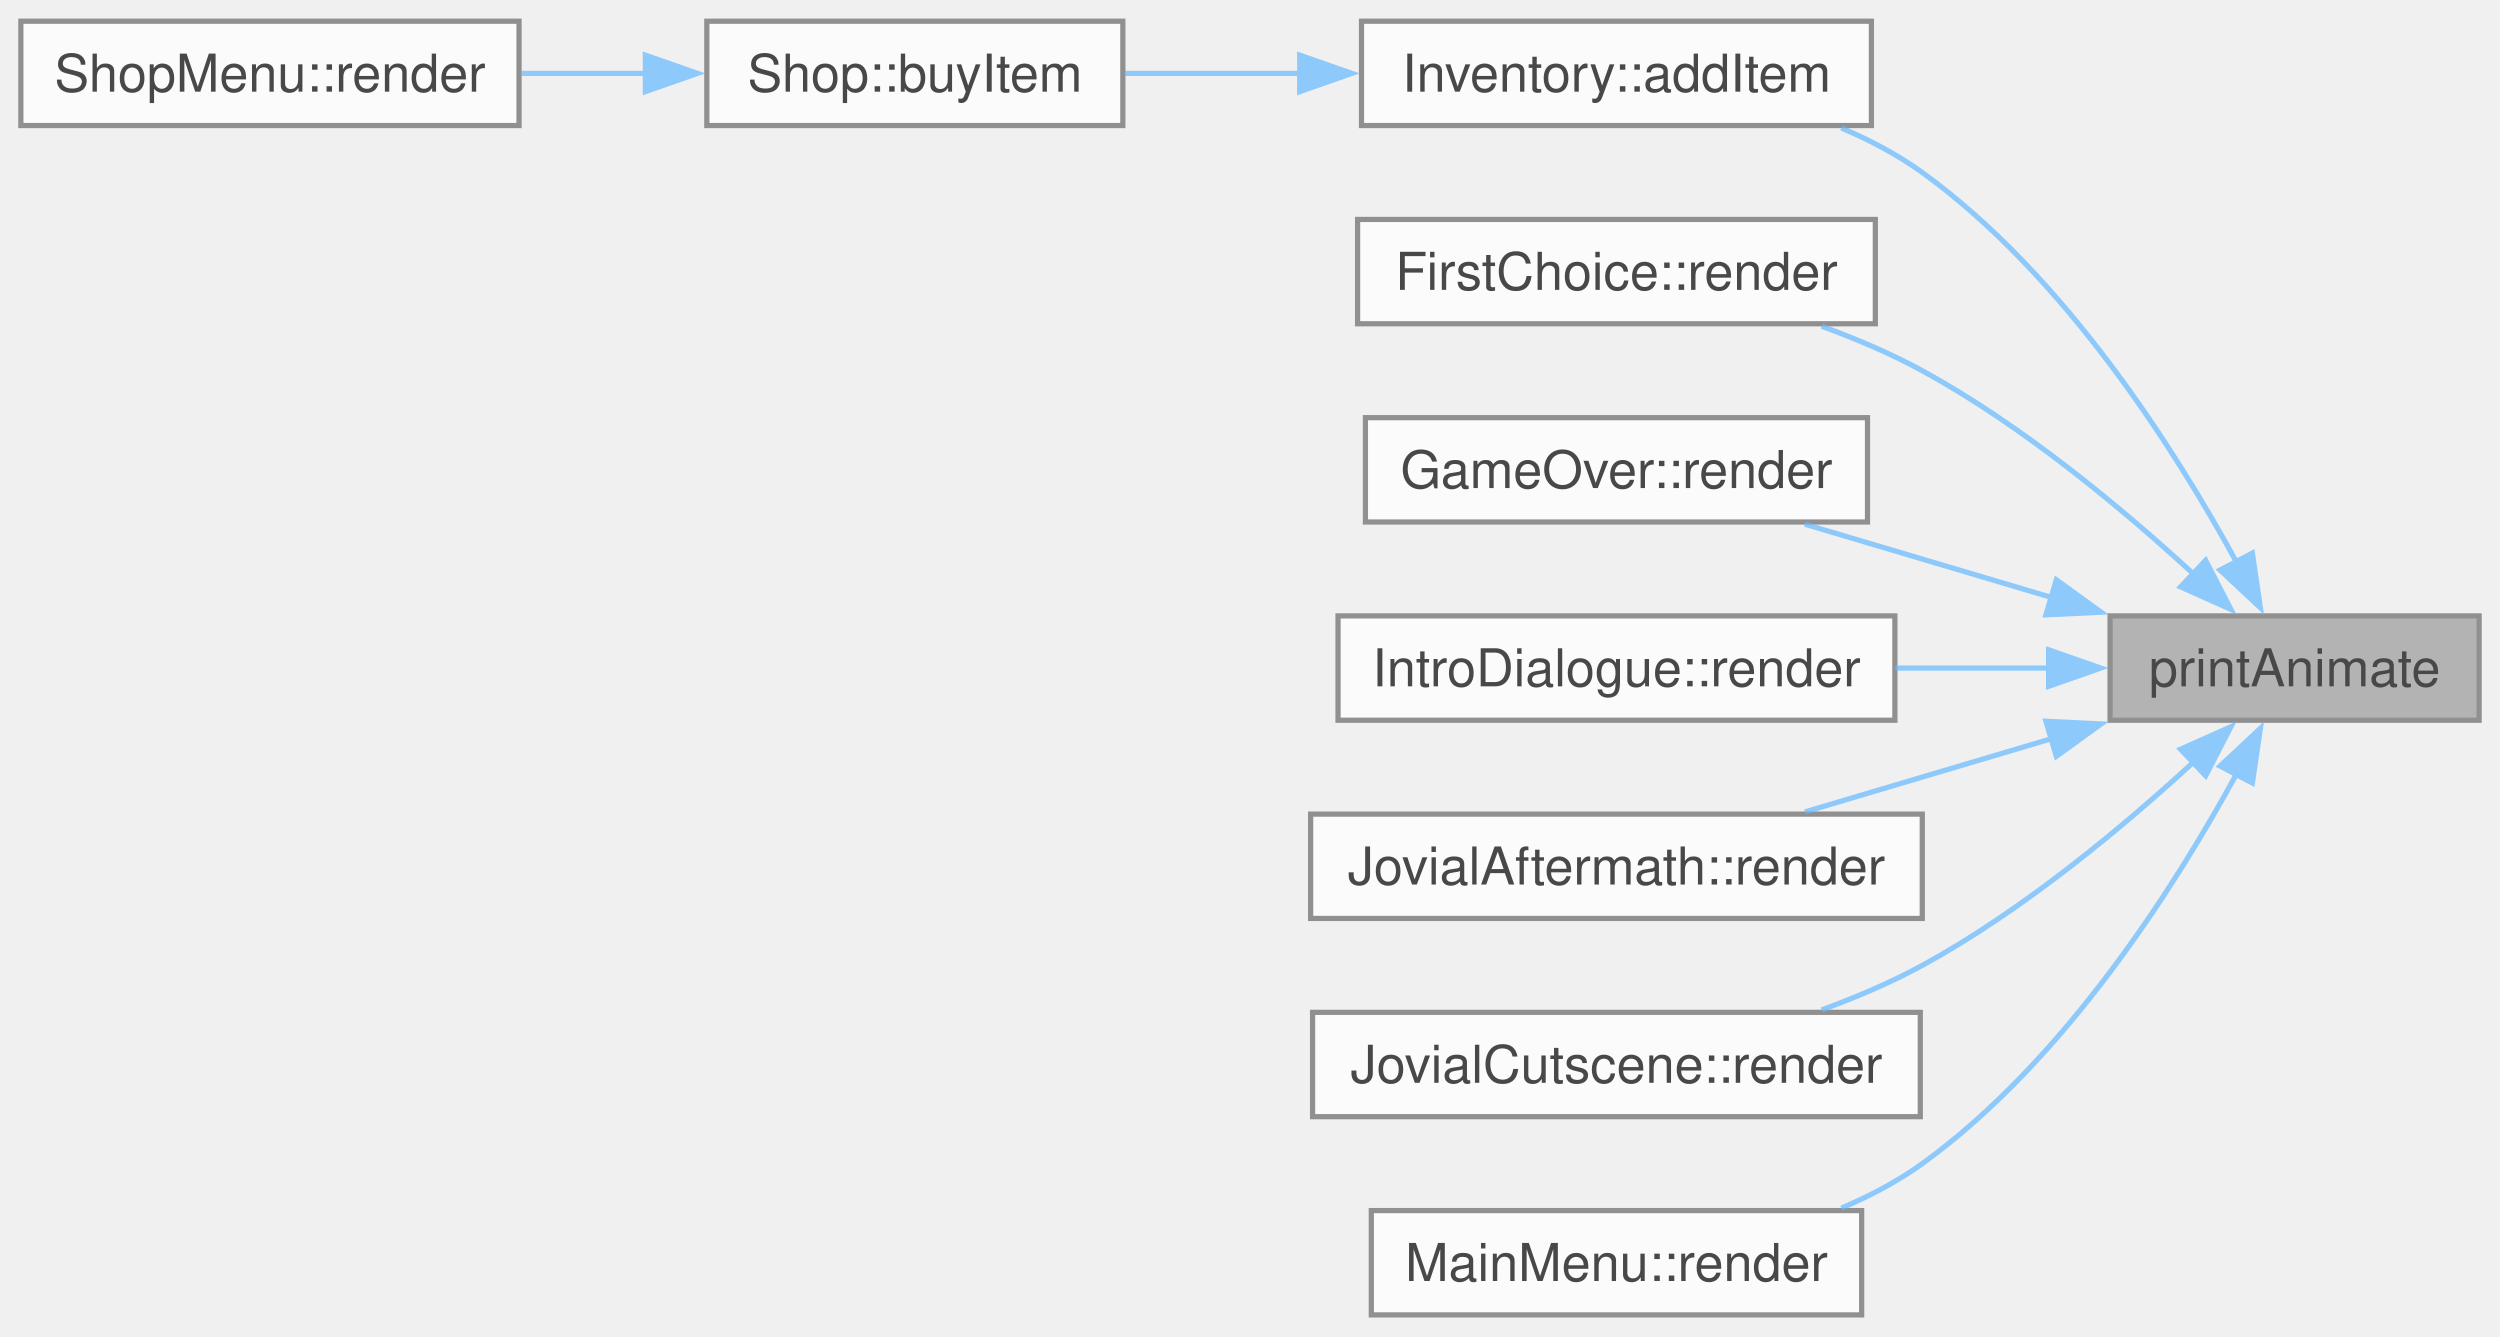
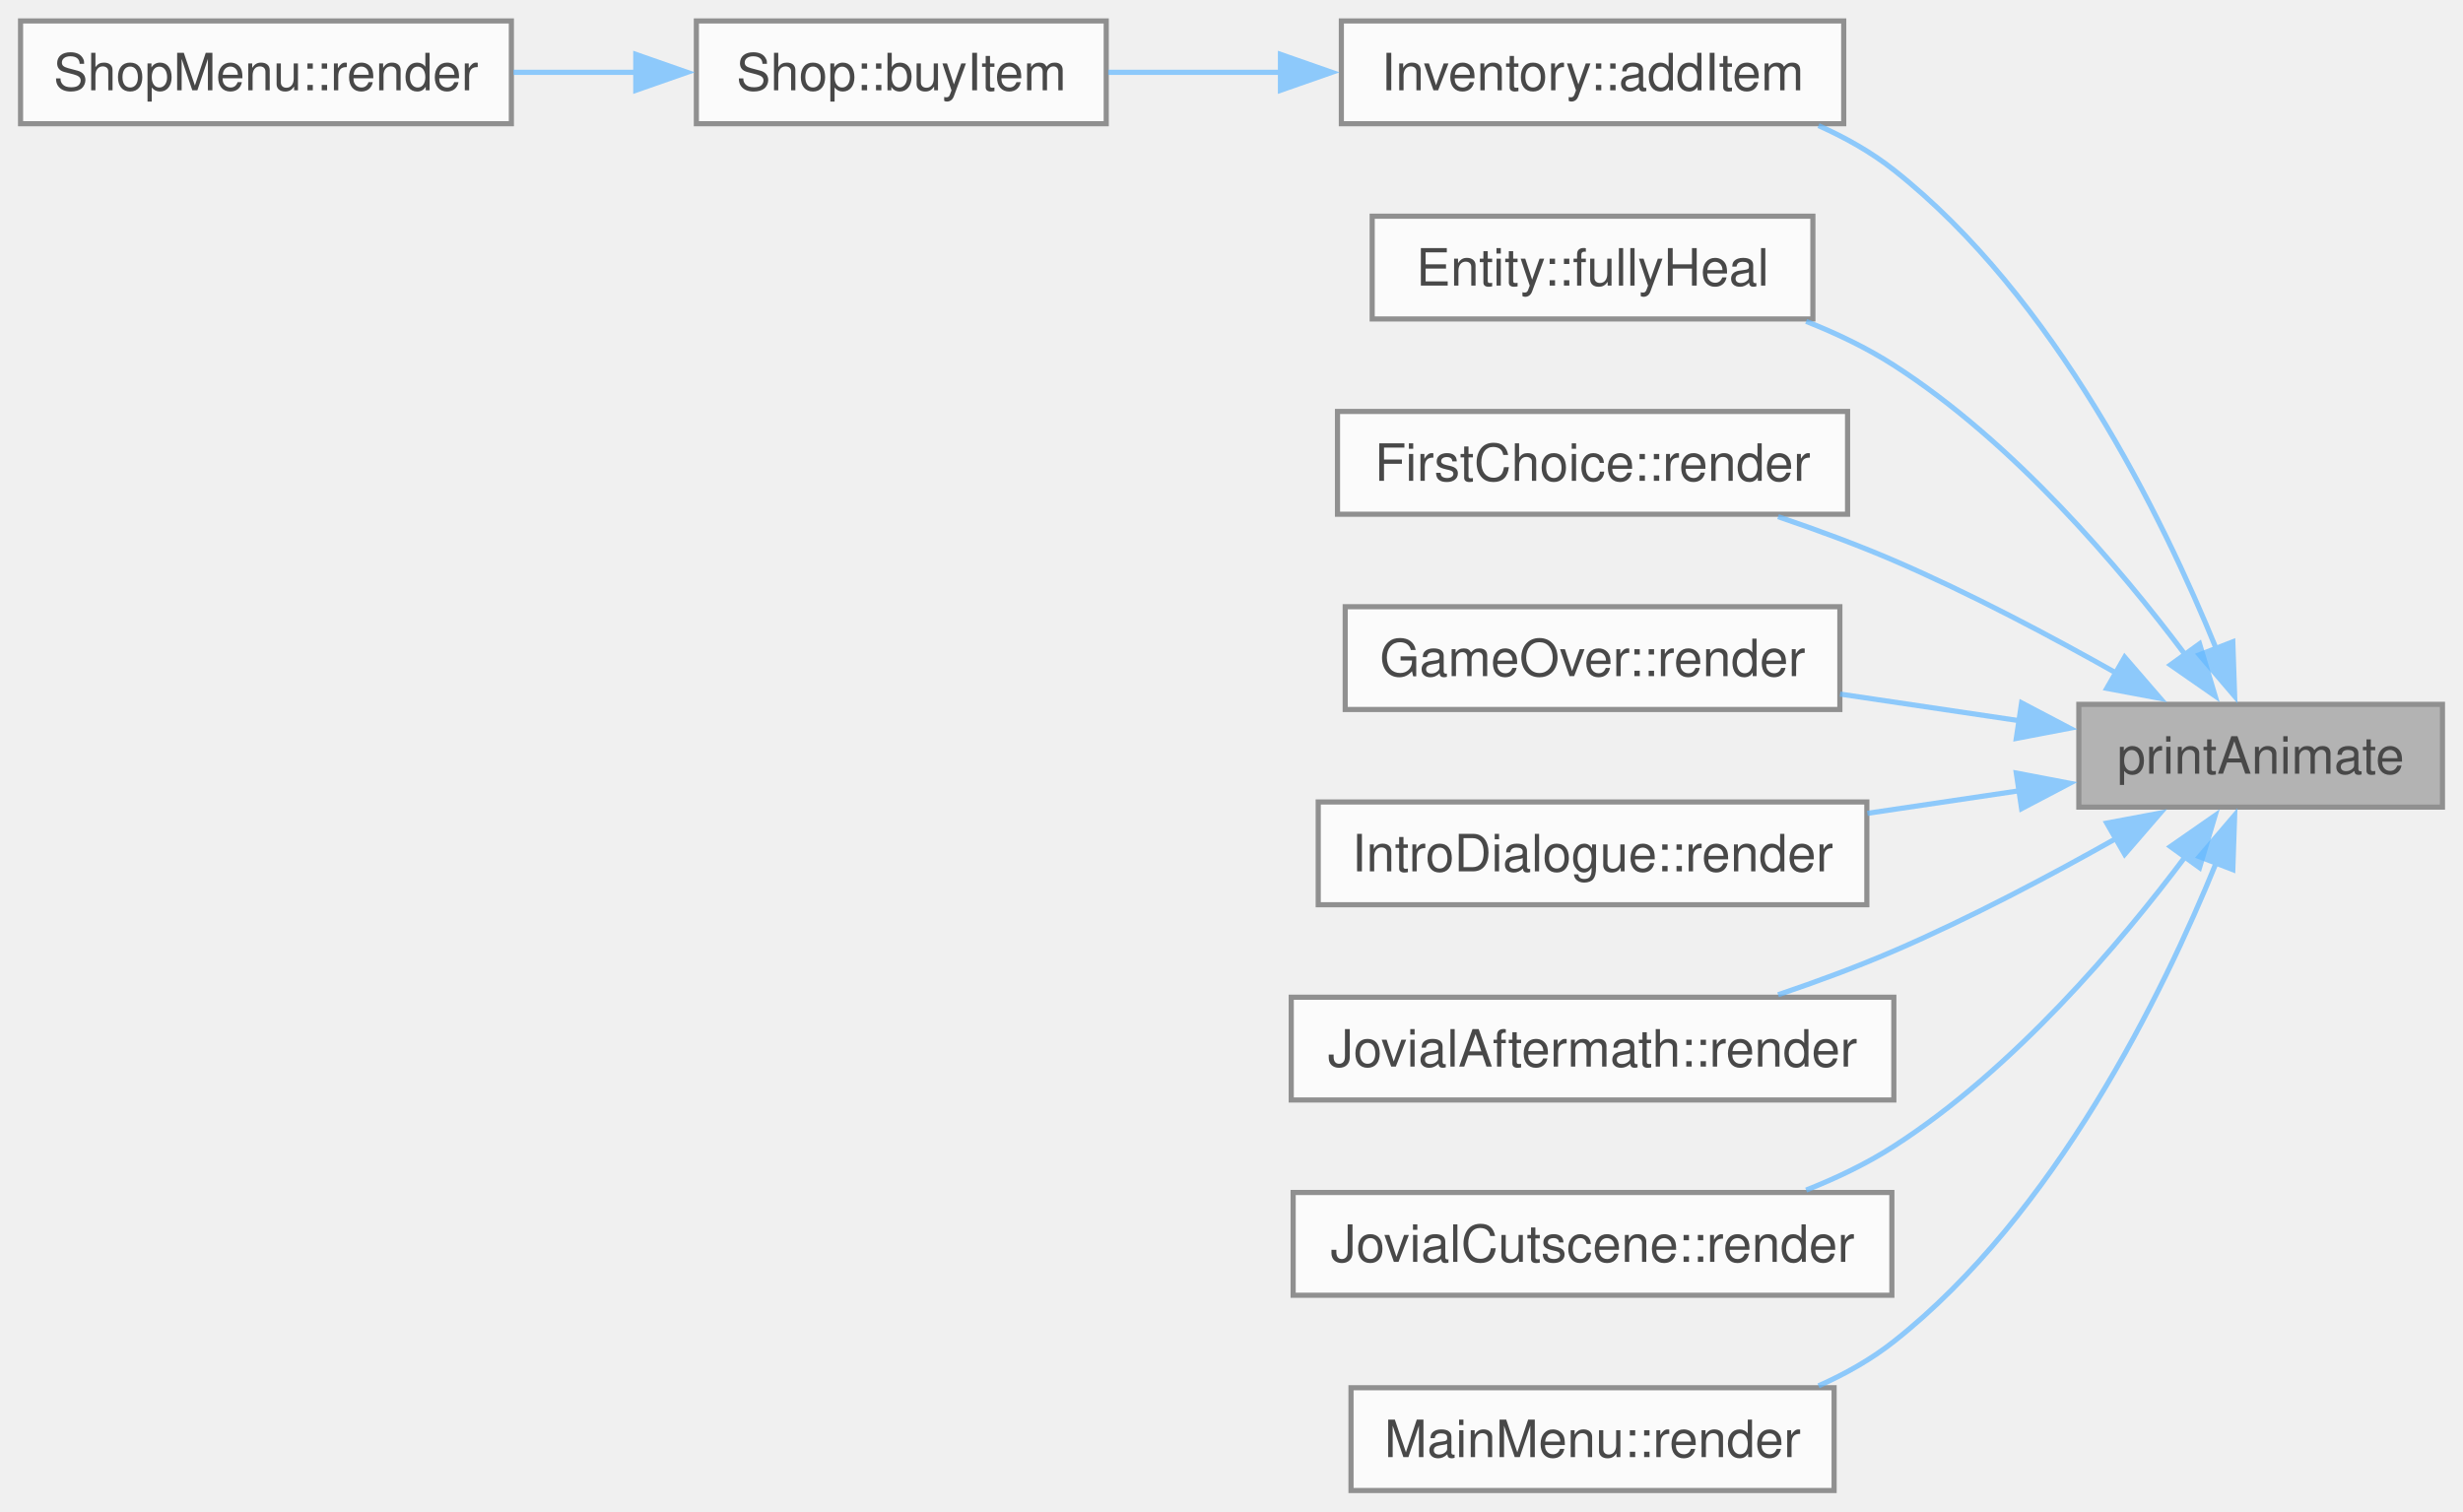
- <svg xmlns="http://www.w3.org/2000/svg" xmlns:xlink="http://www.w3.org/1999/xlink" width="479pt" height="256pt" viewBox="0.00 0.00 479.25 256.00">
+ <svg xmlns="http://www.w3.org/2000/svg" xmlns:xlink="http://www.w3.org/1999/xlink" width="479pt" height="294pt" viewBox="0.00 0.00 479.25 294.00">
  <svg id="main" version="1.1" xml:space="preserve">
    <style type="text/css">
.node, .edge {opacity: 0.7;}
.node.selected, .edge.selected {opacity: 1;}
.edge:hover path { stroke: red; }
.edge:hover polygon { stroke: red; fill: red; }
</style>
    <svg id="graph" class="graph">
-       <g id="graph0" class="graph" transform="scale(1 1) rotate(0) translate(4 252)">
+       <g id="graph0" class="graph" transform="scale(1 1) rotate(0) translate(4 290)">
        <g id="Node000001" class="node">
          <g id="a_Node000001">
            <a xlink:title="Outputs a text character by character with a given delay.">
-               <polygon fill="#999999" stroke="#666666" points="471.25,-134 400.5,-134 400.5,-114 471.25,-114 471.25,-134" />
-               <text text-anchor="middle" x="435.88" y="-120.5" font-family="Helvetica,sans-Serif" font-size="10.00">printAnimate</text>
+               <polygon fill="#999999" stroke="#666666" points="471.25,-153 400.5,-153 400.5,-133 471.25,-133 471.25,-153" />
+               <text text-anchor="middle" x="435.88" y="-139.5" font-family="Helvetica,sans-Serif" font-size="10.00">printAnimate</text>
            </a>
          </g>
        </g>
        <g id="Node000002" class="node">
          <g id="a_Node000002">
            <a xlink:href="class_inventory.html#a7a3d5b1157d8212186746eade80b5630" target="_top" xlink:title="Adds an item to inventory.">
-               <polygon fill="white" stroke="#666666" points="354.75,-248 257,-248 257,-228 354.75,-228 354.75,-248" />
-               <text text-anchor="middle" x="305.88" y="-234.5" font-family="Helvetica,sans-Serif" font-size="10.00">Inventory::addItem</text>
+               <polygon fill="white" stroke="#666666" points="354.75,-286 257,-286 257,-266 354.75,-266 354.75,-286" />
+               <text text-anchor="middle" x="305.88" y="-272.5" font-family="Helvetica,sans-Serif" font-size="10.00">Inventory::addItem</text>
            </a>
          </g>
        </g>
        <g id="edge1_Node000001_Node000002" class="edge">
          <g id="a_edge1_Node000001_Node000002">
            <a xlink:title=" ">
-               <path fill="none" stroke="#63b8ff" d="M424.79,-144.21C413.08,-165.7 391.84,-199.24 364.5,-219 359.8,-222.39 354.47,-225.21 348.98,-227.53" />
-               <polygon fill="#63b8ff" stroke="#63b8ff" points="427.78,-146.04 429.32,-135.55 421.58,-142.79 427.78,-146.04" />
+               <path fill="none" stroke="#63b8ff" d="M427.22,-163.85C416.83,-189.38 395.87,-232.25 364.5,-257 360.12,-260.46 355.08,-263.3 349.85,-265.63" />
+               <polygon fill="#63b8ff" stroke="#63b8ff" points="430.46,-165.17 430.82,-154.58 423.94,-162.64 430.46,-165.17" />
            </a>
          </g>
        </g>
        <g id="Node000005" class="node">
          <g id="a_Node000005">
+             <a xlink:href="class_entity.html#ac3b0ce2f491774836ca4894d6a058539" target="_top" xlink:title=" ">
+               <polygon fill="white" stroke="#666666" points="348.75,-248 263,-248 263,-228 348.75,-228 348.75,-248" />
+               <text text-anchor="middle" x="305.88" y="-234.5" font-family="Helvetica,sans-Serif" font-size="10.00">Entity::fullyHeal</text>
+             </a>
+           </g>
+         </g>
+         <g id="edge4_Node000001_Node000005" class="edge">
+           <g id="a_edge4_Node000001_Node000005">
+             <a xlink:title=" ">
+               <path fill="none" stroke="#63b8ff" d="M421.31,-162.51C408.48,-179.63 387.77,-204.05 364.5,-219 359.27,-222.36 353.39,-225.18 347.44,-227.53" />
+               <polygon fill="#63b8ff" stroke="#63b8ff" points="423.99,-164.78 427.02,-154.63 418.32,-160.68 423.99,-164.78" />
+             </a>
+           </g>
+         </g>
+         <g id="Node000006" class="node">
+           <g id="a_Node000006">
            <a xlink:href="class_first_choice.html#a219f10196fb47d36af7fad003dc54a0c" target="_top" xlink:title=" ">
              <polygon fill="white" stroke="#666666" points="355.5,-210 256.25,-210 256.25,-190 355.5,-190 355.5,-210" />
              <text text-anchor="middle" x="305.88" y="-196.5" font-family="Helvetica,sans-Serif" font-size="10.00">FirstChoice::render</text>
            </a>
          </g>
        </g>
-         <g id="edge4_Node000001_Node000005" class="edge">
-           <g id="a_edge4_Node000001_Node000005">
+         <g id="edge5_Node000001_Node000006" class="edge">
+           <g id="a_edge5_Node000001_Node000006">
            <a xlink:title=" ">
-               <path fill="none" stroke="#63b8ff" d="M416.45,-142.07C402.99,-154.45 383.79,-170.47 364.5,-181 358.49,-184.28 351.82,-187.12 345.2,-189.53" />
-               <polygon fill="#63b8ff" stroke="#63b8ff" points="418.82,-144.65 423.68,-135.24 414.01,-139.56 418.82,-144.65" />
+               <path fill="none" stroke="#63b8ff" d="M408.02,-158.95C395.13,-166.23 379.29,-174.63 364.5,-181 357.34,-184.08 349.51,-186.97 341.98,-189.52" />
+               <polygon fill="#63b8ff" stroke="#63b8ff" points="409.42,-162.18 416.35,-154.16 405.93,-156.11 409.42,-162.18" />
            </a>
          </g>
        </g>
-         <g id="Node000006" class="node">
-           <g id="a_Node000006">
+         <g id="Node000007" class="node">
+           <g id="a_Node000007">
            <a xlink:href="class_game_over.html#a372e2cf047530b9726c9d805ed10970a" target="_top" xlink:title=" ">
              <polygon fill="white" stroke="#666666" points="354,-172 257.75,-172 257.75,-152 354,-152 354,-172" />
              <text text-anchor="middle" x="305.88" y="-158.5" font-family="Helvetica,sans-Serif" font-size="10.00">GameOver::render</text>
            </a>
          </g>
        </g>
-         <g id="edge5_Node000001_Node000006" class="edge">
-           <g id="a_edge5_Node000001_Node000006">
+         <g id="edge6_Node000001_Node000007" class="edge">
+           <g id="a_edge6_Node000001_Node000007">
            <a xlink:title=" ">
-               <path fill="none" stroke="#63b8ff" d="M389.25,-137.54C373.71,-142.16 356.58,-147.24 341.99,-151.58" />
-               <polygon fill="#63b8ff" stroke="#63b8ff" points="390.2,-140.92 398.79,-134.71 388.2,-134.2 390.2,-140.92" />
+               <path fill="none" stroke="#63b8ff" d="M389.17,-149.78C377.77,-151.48 365.51,-153.3 354.04,-155" />
+               <polygon fill="#63b8ff" stroke="#63b8ff" points="389.36,-153.29 398.74,-148.36 388.33,-146.37 389.36,-153.29" />
            </a>
          </g>
        </g>
-         <g id="Node000007" class="node">
-           <g id="a_Node000007">
+         <g id="Node000008" class="node">
+           <g id="a_Node000008">
            <a xlink:href="class_intro_dialogue.html#a6ee887834eaf65af351062e70561d261" target="_top" xlink:title=" ">
              <polygon fill="white" stroke="#666666" points="359.25,-134 252.5,-134 252.5,-114 359.25,-114 359.25,-134" />
              <text text-anchor="middle" x="305.88" y="-120.5" font-family="Helvetica,sans-Serif" font-size="10.00">IntroDialogue::render</text>
            </a>
          </g>
        </g>
-         <g id="edge6_Node000001_Node000007" class="edge">
-           <g id="a_edge6_Node000001_Node000007">
+         <g id="edge7_Node000001_Node000008" class="edge">
+           <g id="a_edge7_Node000001_Node000008">
            <a xlink:title=" ">
-               <path fill="none" stroke="#63b8ff" d="M388.9,-124C379.32,-124 369.14,-124 359.35,-124" />
-               <polygon fill="#63b8ff" stroke="#63b8ff" points="388.72,-127.5 398.72,-124 388.72,-120.5 388.72,-127.5" />
+               <path fill="none" stroke="#63b8ff" d="M388.9,-136.18C379.32,-134.75 369.14,-133.24 359.35,-131.79" />
+               <polygon fill="#63b8ff" stroke="#63b8ff" points="388.33,-139.63 398.74,-137.64 389.36,-132.71 388.33,-139.63" />
            </a>
          </g>
        </g>
-         <g id="Node000008" class="node">
-           <g id="a_Node000008">
+         <g id="Node000009" class="node">
+           <g id="a_Node000009">
            <a xlink:href="class_jovial_aftermath.html#aaef00027bea6a3124e46ee2221733819" target="_top" xlink:title=" ">
              <polygon fill="white" stroke="#666666" points="364.5,-96 247.25,-96 247.25,-76 364.5,-76 364.5,-96" />
              <text text-anchor="middle" x="305.88" y="-82.5" font-family="Helvetica,sans-Serif" font-size="10.00">JovialAftermath::render</text>
            </a>
          </g>
        </g>
-         <g id="edge7_Node000001_Node000008" class="edge">
-           <g id="a_edge7_Node000001_Node000008">
+         <g id="edge8_Node000001_Node000009" class="edge">
+           <g id="a_edge8_Node000001_Node000009">
            <a xlink:title=" ">
-               <path fill="none" stroke="#63b8ff" d="M389.25,-110.46C373.71,-105.84 356.58,-100.76 341.99,-96.42" />
-               <polygon fill="#63b8ff" stroke="#63b8ff" points="388.2,-113.8 398.79,-113.29 390.2,-107.08 388.2,-113.8" />
+               <path fill="none" stroke="#63b8ff" d="M408.02,-127.05C395.13,-119.77 379.29,-111.37 364.5,-105 357.34,-101.92 349.51,-99.03 341.98,-96.48" />
+               <polygon fill="#63b8ff" stroke="#63b8ff" points="405.93,-129.89 416.35,-131.84 409.42,-123.82 405.93,-129.89" />
            </a>
          </g>
        </g>
-         <g id="Node000009" class="node">
-           <g id="a_Node000009">
+         <g id="Node000010" class="node">
+           <g id="a_Node000010">
            <a xlink:href="class_jovial_cutscene.html#a04bec76f83a74d9dd634c4cbf36038dd" target="_top" xlink:title=" ">
              <polygon fill="white" stroke="#666666" points="364.12,-58 247.62,-58 247.62,-38 364.12,-38 364.12,-58" />
              <text text-anchor="middle" x="305.88" y="-44.5" font-family="Helvetica,sans-Serif" font-size="10.00">JovialCutscene::render</text>
            </a>
          </g>
        </g>
-         <g id="edge8_Node000001_Node000009" class="edge">
-           <g id="a_edge8_Node000001_Node000009">
+         <g id="edge9_Node000001_Node000010" class="edge">
+           <g id="a_edge9_Node000001_Node000010">
            <a xlink:title=" ">
-               <path fill="none" stroke="#63b8ff" d="M416.45,-105.93C402.99,-93.55 383.79,-77.53 364.5,-67 358.49,-63.72 351.82,-60.88 345.2,-58.47" />
-               <polygon fill="#63b8ff" stroke="#63b8ff" points="414.01,-108.44 423.68,-112.76 418.82,-103.35 414.01,-108.44" />
+               <path fill="none" stroke="#63b8ff" d="M421.31,-123.49C408.48,-106.37 387.77,-81.95 364.5,-67 359.27,-63.64 353.39,-60.82 347.44,-58.47" />
+               <polygon fill="#63b8ff" stroke="#63b8ff" points="418.32,-125.32 427.02,-131.37 423.99,-121.22 418.32,-125.32" />
            </a>
          </g>
        </g>
-         <g id="Node000010" class="node">
-           <g id="a_Node000010">
+         <g id="Node000011" class="node">
+           <g id="a_Node000011">
            <a xlink:href="class_main_menu.html#adeafd7b49d1f995dd25a7e952700d76c" target="_top" xlink:title=" ">
              <polygon fill="white" stroke="#666666" points="352.88,-20 258.88,-20 258.88,0 352.88,0 352.88,-20" />
              <text text-anchor="middle" x="305.88" y="-6.5" font-family="Helvetica,sans-Serif" font-size="10.00">MainMenu::render</text>
            </a>
          </g>
        </g>
-         <g id="edge9_Node000001_Node000010" class="edge">
-           <g id="a_edge9_Node000001_Node000010">
+         <g id="edge10_Node000001_Node000011" class="edge">
+           <g id="a_edge10_Node000001_Node000011">
            <a xlink:title=" ">
-               <path fill="none" stroke="#63b8ff" d="M424.79,-103.79C413.08,-82.3 391.84,-48.76 364.5,-29 359.8,-25.61 354.47,-22.79 348.98,-20.47" />
-               <polygon fill="#63b8ff" stroke="#63b8ff" points="421.58,-105.21 429.32,-112.45 427.78,-101.96 421.58,-105.21" />
+               <path fill="none" stroke="#63b8ff" d="M427.22,-122.15C416.83,-96.62 395.87,-53.75 364.5,-29 360.12,-25.54 355.08,-22.7 349.85,-20.37" />
+               <polygon fill="#63b8ff" stroke="#63b8ff" points="423.94,-123.36 430.82,-131.42 430.46,-120.83 423.94,-123.36" />
            </a>
          </g>
        </g>
        <g id="Node000003" class="node">
          <g id="a_Node000003">
            <a xlink:href="class_shop.html#a6c1a27422ecdd1a5248f156f1355632b" target="_top" xlink:title="Buy an item from the shop.">
-               <polygon fill="white" stroke="#666666" points="211.25,-248 131.5,-248 131.5,-228 211.25,-228 211.25,-248" />
-               <text text-anchor="middle" x="171.38" y="-234.5" font-family="Helvetica,sans-Serif" font-size="10.00">Shop::buyItem</text>
+               <polygon fill="white" stroke="#666666" points="211.25,-286 131.5,-286 131.5,-266 211.25,-266 211.25,-286" />
+               <text text-anchor="middle" x="171.38" y="-272.5" font-family="Helvetica,sans-Serif" font-size="10.00">Shop::buyItem</text>
            </a>
          </g>
        </g>
        <g id="edge2_Node000002_Node000003" class="edge">
          <g id="a_edge2_Node000002_Node000003">
            <a xlink:title=" ">
-               <path fill="none" stroke="#63b8ff" d="M245.37,-238C233.94,-238 222.24,-238 211.64,-238" />
-               <polygon fill="#63b8ff" stroke="#63b8ff" points="245.15,-241.5 255.15,-238 245.15,-234.5 245.15,-241.5" />
+               <path fill="none" stroke="#63b8ff" d="M245.37,-276C233.94,-276 222.24,-276 211.64,-276" />
+               <polygon fill="#63b8ff" stroke="#63b8ff" points="245.15,-279.5 255.15,-276 245.15,-272.5 245.15,-279.5" />
            </a>
          </g>
        </g>
        <g id="Node000004" class="node">
          <g id="a_Node000004">
            <a xlink:href="class_shop_menu.html#a06bcda13b56991f97aca332030008a86" target="_top" xlink:title=" ">
-               <polygon fill="white" stroke="#666666" points="95.5,-248 0,-248 0,-228 95.5,-228 95.5,-248" />
-               <text text-anchor="middle" x="47.75" y="-234.5" font-family="Helvetica,sans-Serif" font-size="10.00">ShopMenu::render</text>
+               <polygon fill="white" stroke="#666666" points="95.5,-286 0,-286 0,-266 95.5,-266 95.5,-286" />
+               <text text-anchor="middle" x="47.75" y="-272.5" font-family="Helvetica,sans-Serif" font-size="10.00">ShopMenu::render</text>
            </a>
          </g>
        </g>
        <g id="edge3_Node000003_Node000004" class="edge">
          <g id="a_edge3_Node000003_Node000004">
            <a xlink:title=" ">
-               <path fill="none" stroke="#63b8ff" d="M119.85,-238C111.92,-238 103.75,-238 95.91,-238" />
-               <polygon fill="#63b8ff" stroke="#63b8ff" points="119.71,-241.5 129.71,-238 119.71,-234.5 119.71,-241.5" />
+               <path fill="none" stroke="#63b8ff" d="M119.85,-276C111.92,-276 103.75,-276 95.91,-276" />
+               <polygon fill="#63b8ff" stroke="#63b8ff" points="119.71,-279.5 129.71,-276 119.71,-272.5 119.71,-279.5" />
            </a>
          </g>
        </g>
      </g>
    </svg>
  </svg>
  <style type="text/css">

[data-mouse-over-selected='false'] { opacity: 0.7; }
[data-mouse-over-selected='true']  { opacity: 1.0; }

</style>
</svg>
